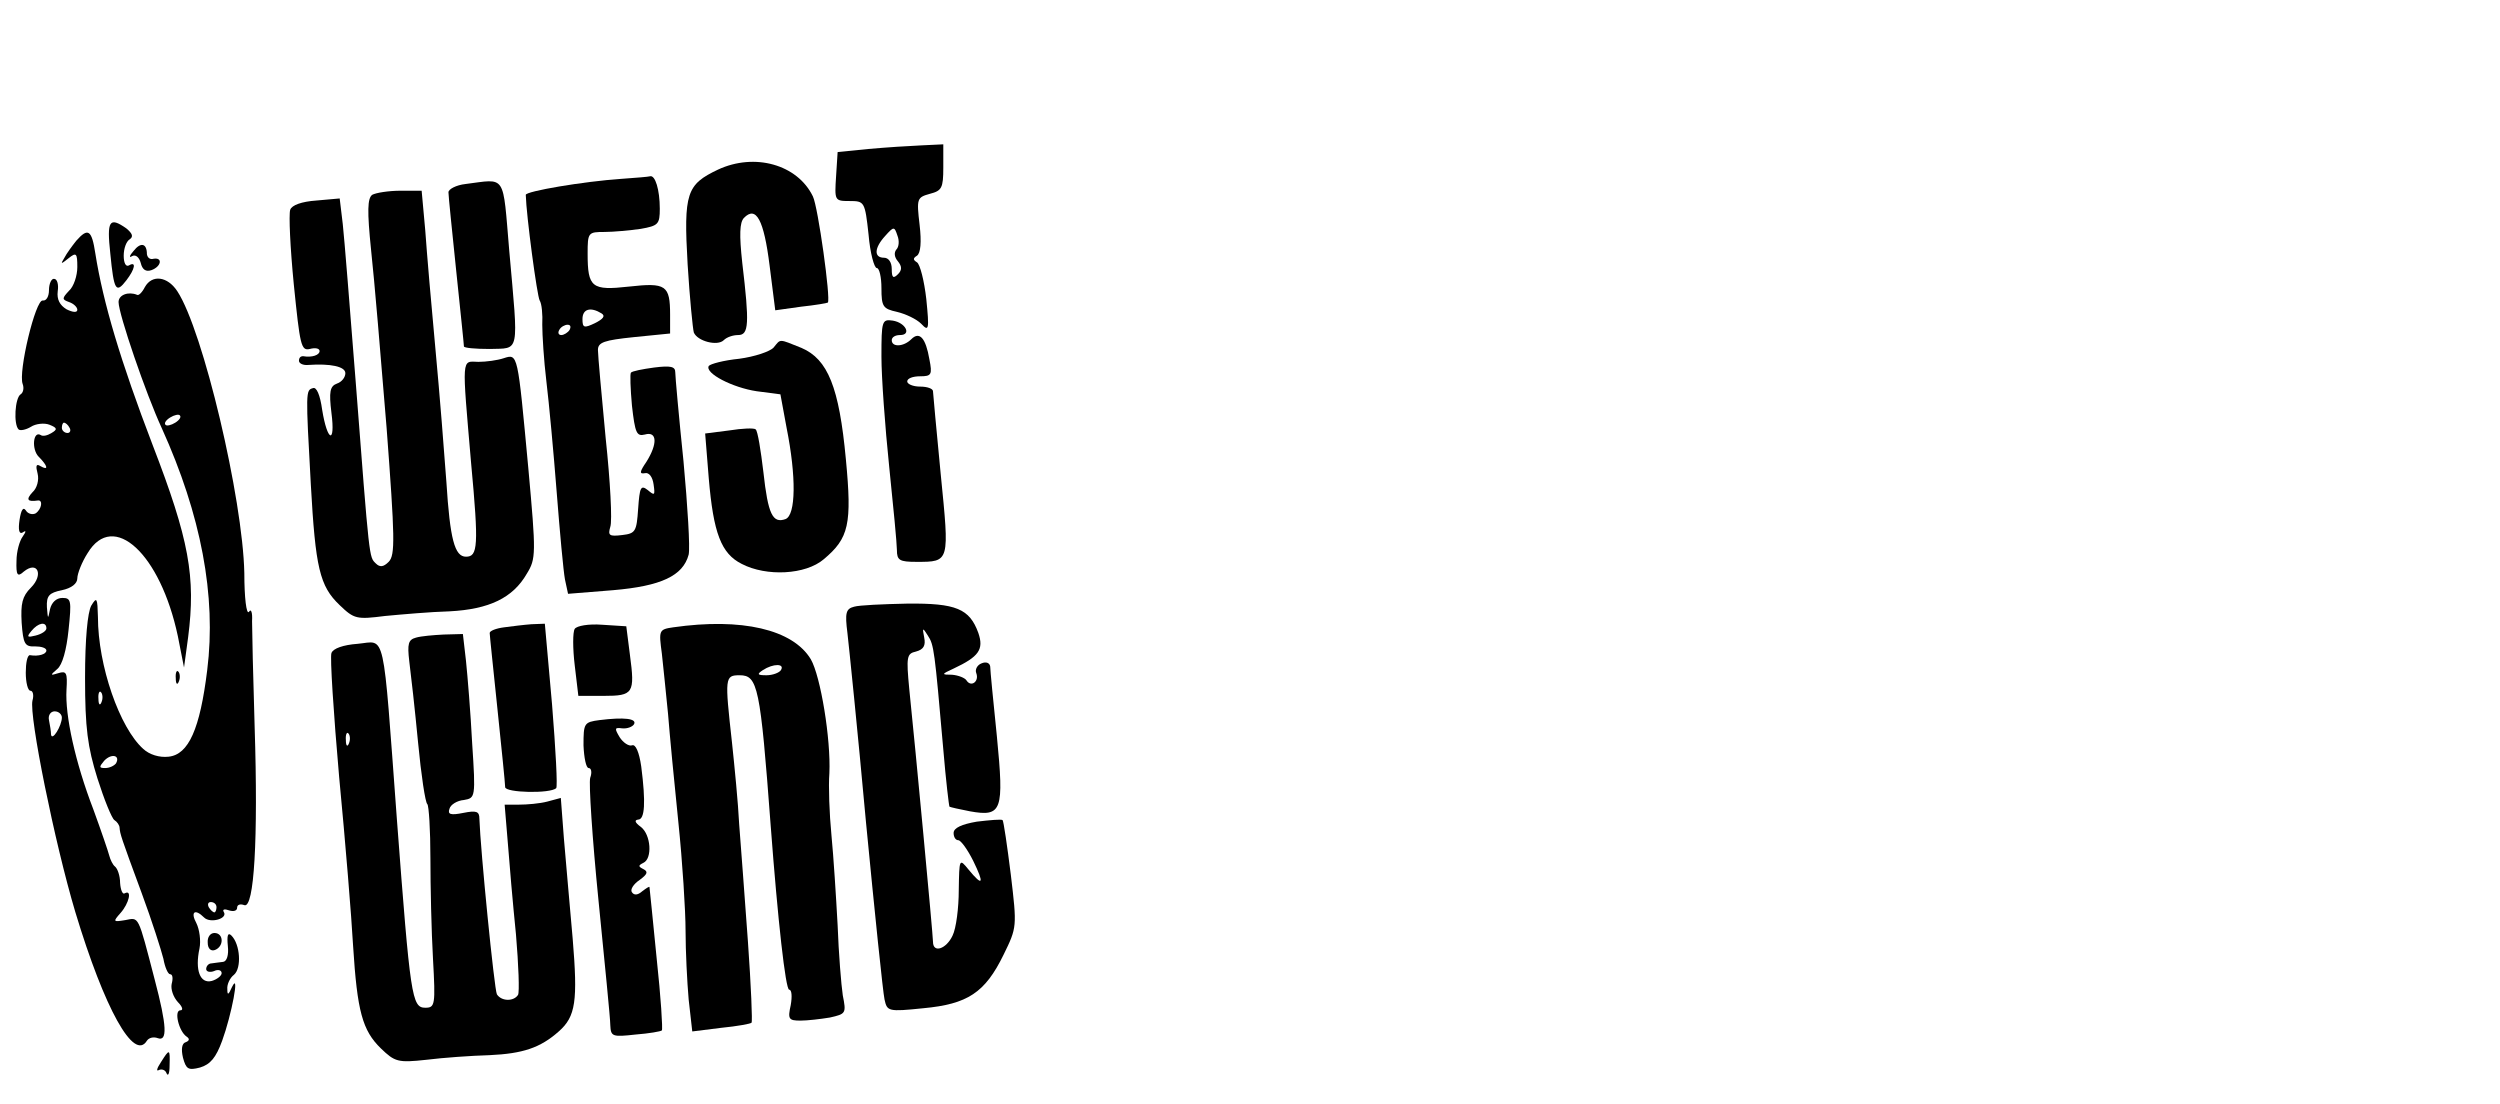
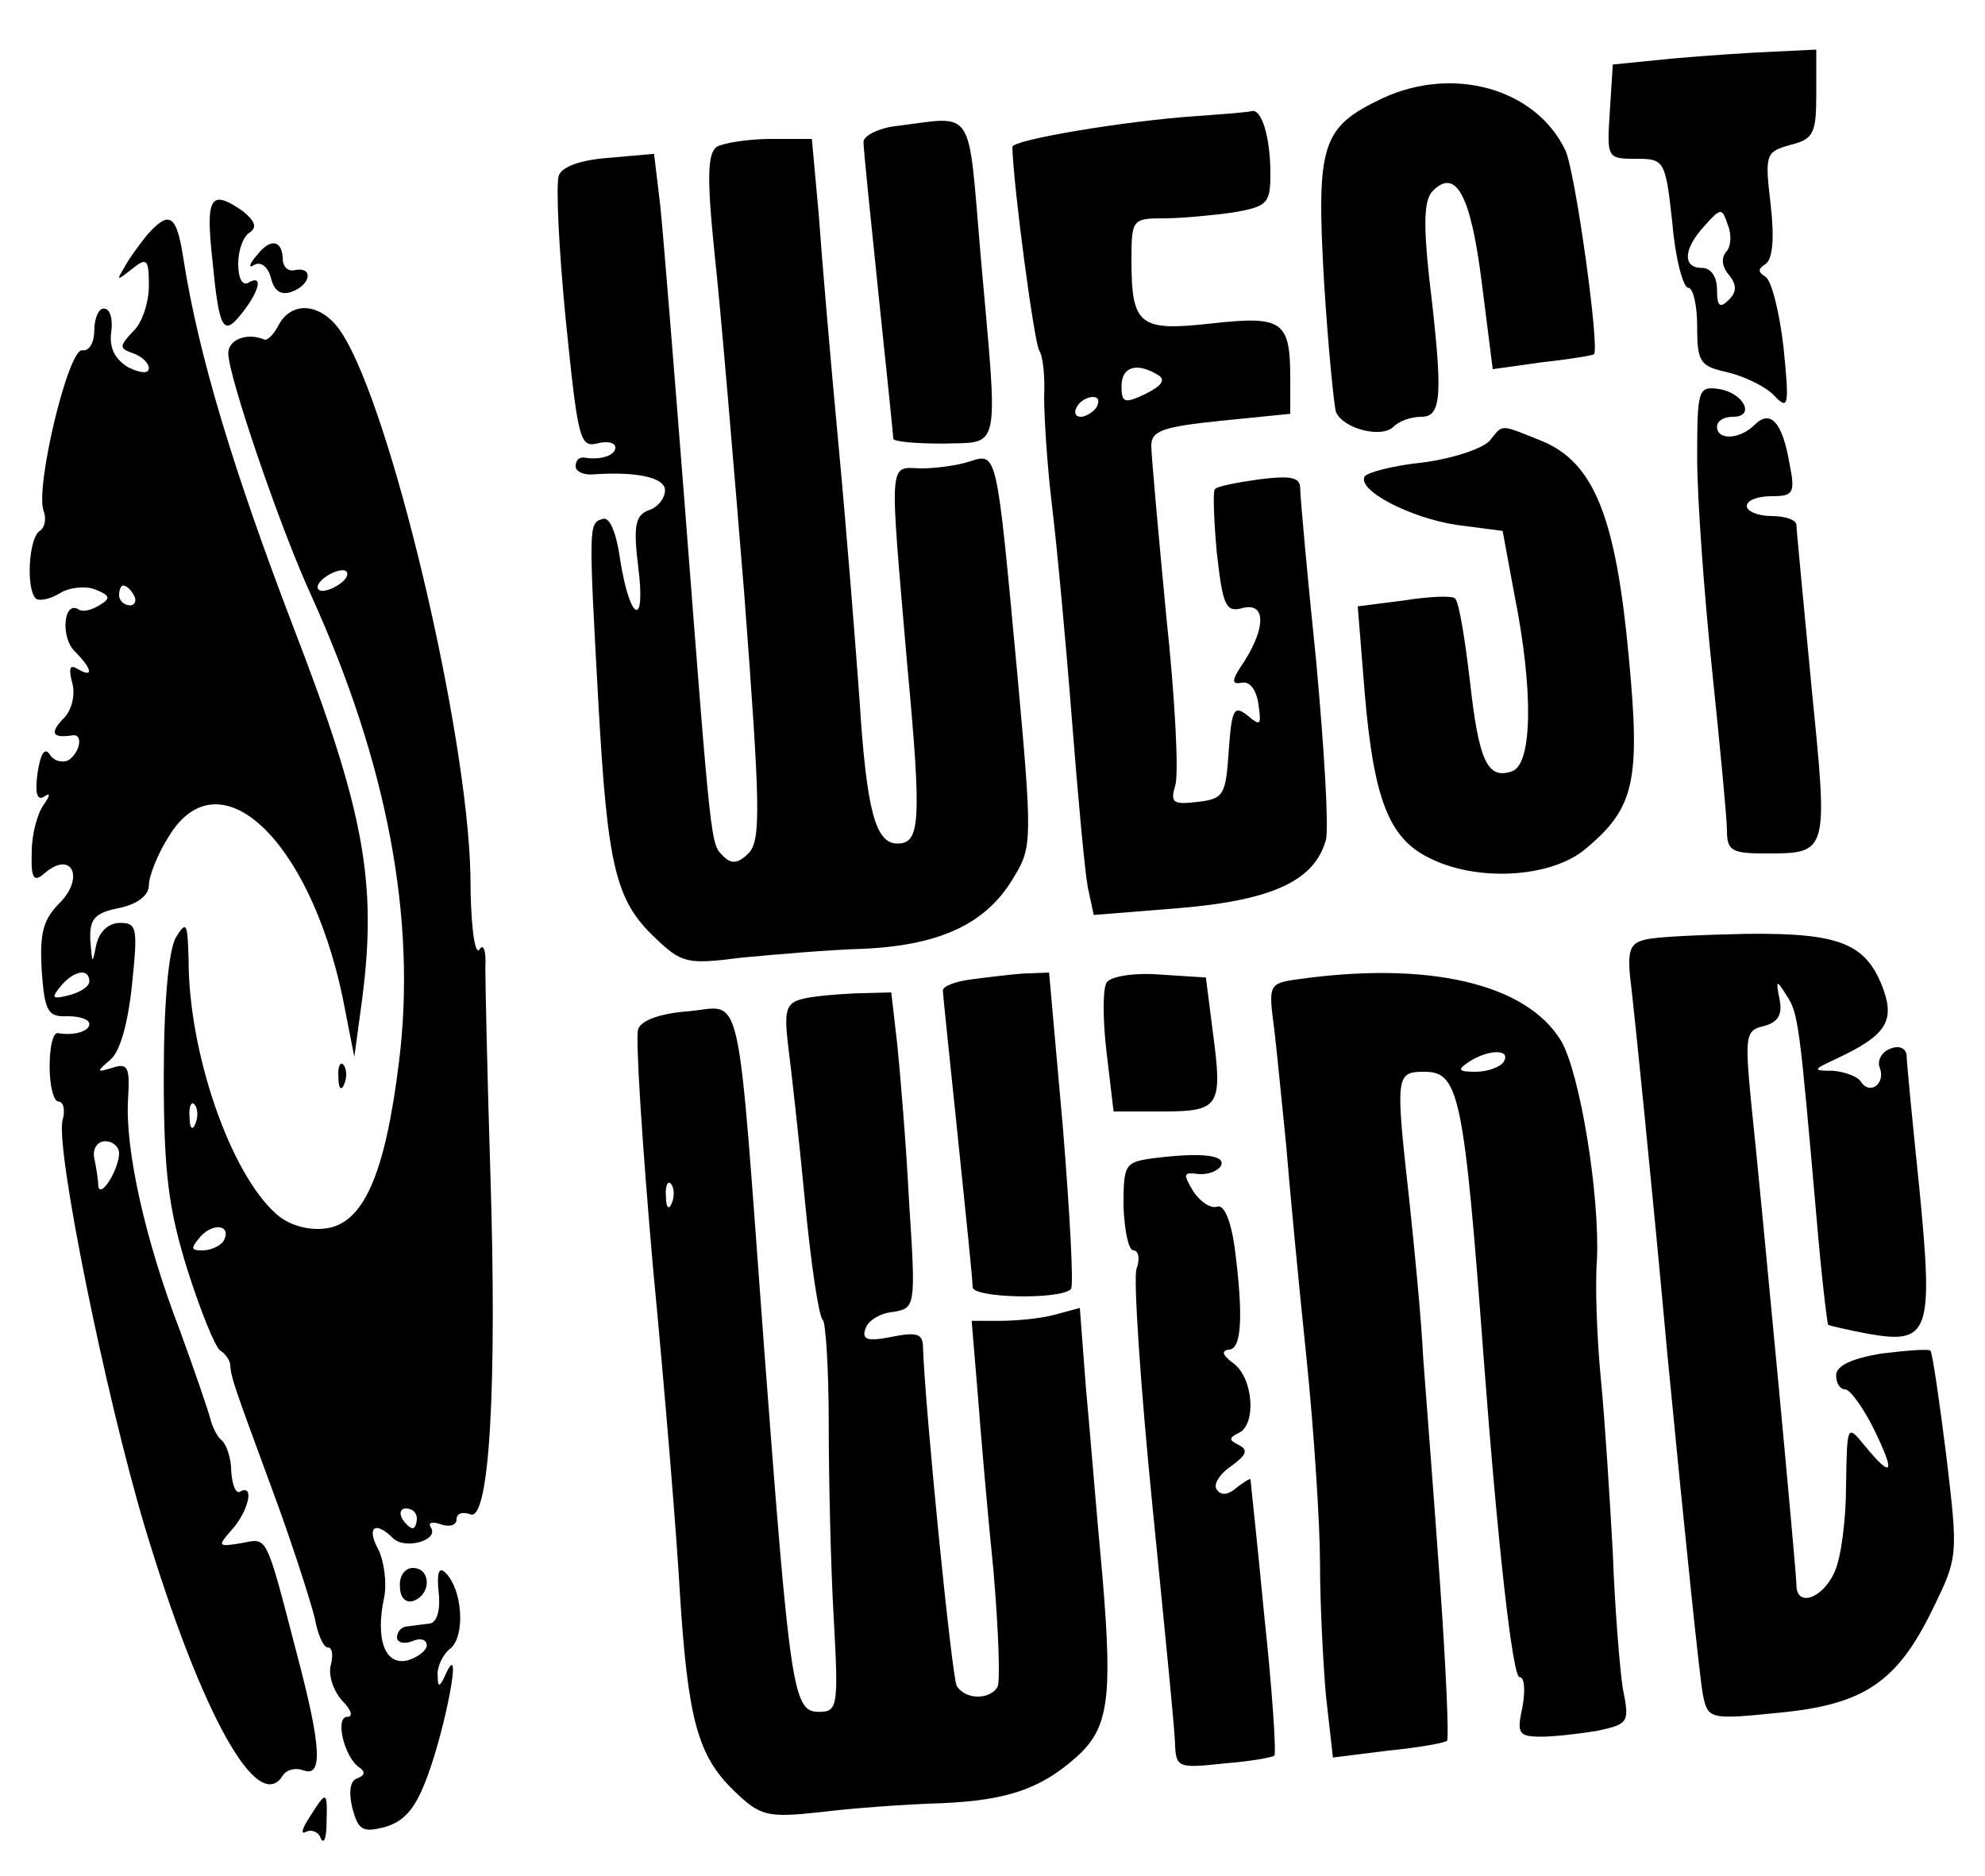
- <svg xmlns="http://www.w3.org/2000/svg" version="1.0" width="485pt" height="214pt" viewBox="0 0 485 214" preserveAspectRatio="xMidYMid meet">
-   <g transform="translate(0,214) scale(0.1,-0.1)" fill="#000000" stroke="none">
-     <path d="M1685 1851 l-60 -6 -3 -47 c-3 -47 -3 -48 26 -48 29 0 30 -1 37 -65 3 -36 11 -65 16 -65 5 0 9 -18 9 -39 0 -36 3 -40 30 -46 17 -4 38 -14 47 -23 15 -16 16 -12 10 48 -4 35 -12 67 -18 71 -8 5 -8 8 0 13 7 5 9 26 5 60 -6 51 -5 53 20 60 23 6 26 11 26 51 l0 45 -42 -2 c-24 -1 -70 -4 -103 -7z m54 -195 c-5 -6 -4 -15 3 -23 8 -10 8 -17 0 -25 -9 -9 -12 -7 -12 10 0 13 -6 22 -15 22 -20 0 -19 19 2 42 17 19 18 19 24 1 4 -10 3 -22 -2 -27z" />
-     <path d="M1393 1811 c-61 -29 -67 -45 -59 -184 4 -65 10 -125 12 -132 7 -17 46 -27 58 -15 6 6 18 10 28 10 21 0 22 22 8 140 -6 55 -5 78 3 87 24 25 39 -4 50 -92 l11 -87 50 7 c28 3 51 7 52 8 6 6 -19 186 -29 206 -30 62 -113 85 -184 52z" />
-     <path d="M1205 1793 c-73 -5 -185 -24 -185 -31 1 -40 22 -197 27 -205 4 -6 6 -27 5 -47 0 -19 3 -69 8 -110 5 -41 14 -138 20 -215 6 -77 13 -153 16 -169 l6 -28 87 7 c94 8 136 28 147 69 3 13 -2 94 -10 181 -9 87 -16 165 -16 173 0 11 -9 13 -41 9 -22 -3 -43 -7 -45 -10 -2 -2 -1 -31 2 -64 6 -53 9 -60 25 -56 24 7 25 -18 3 -53 -13 -19 -14 -24 -3 -22 8 2 15 -7 17 -22 3 -21 2 -22 -11 -11 -14 11 -16 6 -19 -36 -3 -44 -5 -48 -31 -51 -25 -3 -28 -1 -23 16 4 11 0 88 -9 172 -8 84 -15 161 -15 171 0 15 12 19 70 25 l70 7 0 36 c0 58 -8 63 -80 55 -72 -8 -80 -2 -80 64 0 41 1 42 33 42 17 0 49 3 70 6 34 6 37 9 37 39 0 37 -9 66 -19 63 -3 -1 -28 -3 -56 -5z m-38 -261 c8 -5 3 -11 -13 -19 -21 -10 -24 -9 -24 8 0 20 16 24 37 11z m-62 -32 c-3 -5 -11 -10 -16 -10 -6 0 -7 5 -4 10 3 6 11 10 16 10 6 0 7 -4 4 -10z" />
-     <path d="M903 1783 c-18 -2 -33 -10 -33 -16 0 -7 7 -75 15 -152 8 -77 15 -143 15 -147 0 -3 22 -5 50 -5 59 2 56 -13 38 190 -13 152 -5 140 -85 130z" />
-     <path d="M722 1762 c-9 -7 -10 -30 -2 -108 6 -54 19 -209 30 -344 16 -213 17 -247 4 -260 -10 -10 -17 -11 -25 -3 -13 13 -12 3 -39 353 -11 140 -22 278 -25 305 l-6 50 -45 -4 c-29 -2 -48 -9 -51 -18 -3 -9 0 -74 7 -145 12 -118 14 -129 31 -125 11 3 19 1 19 -4 0 -8 -15 -13 -32 -10 -5 0 -8 -3 -8 -9 0 -5 8 -9 18 -8 43 3 72 -3 72 -16 0 -8 -7 -17 -16 -20 -14 -5 -16 -16 -11 -57 8 -62 -8 -56 -18 6 -4 29 -11 45 -18 42 -14 -4 -14 -6 -4 -187 9 -161 17 -197 56 -234 28 -27 33 -28 88 -21 32 3 88 8 125 9 77 4 123 26 150 73 18 29 18 39 3 204 -21 225 -20 223 -48 214 -12 -4 -34 -7 -49 -7 -33 1 -32 13 -14 -197 15 -161 13 -181 -10 -181 -22 0 -31 34 -38 145 -4 55 -13 170 -21 255 -8 85 -17 190 -20 233 l-7 77 -41 0 c-23 0 -48 -4 -55 -8z" />
-     <path d="M214 1648 c7 -72 11 -78 31 -52 17 22 20 38 5 29 -6 -3 -10 5 -10 19 0 14 5 28 12 32 7 5 5 11 -7 21 -33 23 -38 15 -31 -49z" />
-     <path d="M148 1673 c-8 -10 -19 -25 -23 -33 -8 -13 -7 -13 8 -1 15 12 17 10 17 -17 0 -17 -7 -38 -16 -46 -14 -15 -14 -17 0 -22 9 -3 16 -10 16 -15 0 -6 -9 -5 -21 1 -13 8 -19 19 -17 35 2 13 -1 24 -7 24 -5 1 -10 -9 -10 -22 0 -12 -5 -21 -12 -20 -14 3 -48 -139 -39 -162 3 -8 1 -17 -4 -20 -11 -7 -14 -58 -4 -68 3 -3 14 -1 24 5 9 6 26 8 36 4 15 -6 16 -9 4 -16 -8 -5 -17 -7 -21 -4 -15 9 -18 -28 -4 -42 18 -18 20 -28 3 -18 -8 5 -9 0 -5 -15 3 -12 -1 -28 -10 -36 -13 -14 -10 -19 10 -16 11 2 8 -17 -4 -25 -6 -3 -15 -1 -19 6 -5 7 -9 1 -12 -18 -3 -20 -1 -29 6 -25 7 5 7 2 0 -8 -6 -8 -12 -29 -12 -47 -1 -28 2 -32 14 -21 27 22 39 -6 14 -31 -17 -17 -20 -31 -18 -68 3 -41 6 -47 26 -46 12 0 22 -3 22 -8 0 -7 -15 -12 -32 -9 -5 0 -8 -15 -8 -34 0 -19 4 -35 9 -35 5 0 7 -9 4 -19 -7 -29 43 -276 83 -410 57 -189 114 -291 139 -250 4 6 13 8 21 5 19 -7 18 23 -6 114 -33 127 -30 120 -57 115 -24 -4 -24 -3 -9 14 16 18 23 46 8 38 -4 -3 -8 6 -9 20 0 14 -5 28 -10 32 -4 3 -9 13 -11 21 -2 8 -16 49 -31 90 -35 91 -55 182 -52 232 2 33 0 37 -16 32 -16 -5 -16 -4 -2 8 10 8 18 37 22 76 6 57 5 62 -12 62 -12 0 -21 -9 -24 -22 -4 -20 -4 -20 -6 4 -1 22 4 28 29 33 19 4 30 13 30 23 0 9 9 32 20 49 50 83 141 -1 175 -161 l12 -61 8 59 c15 117 2 189 -69 373 -62 162 -96 276 -111 371 -7 46 -14 51 -37 25z m-13 -363 c3 -5 1 -10 -4 -10 -6 0 -11 5 -11 10 0 6 2 10 4 10 3 0 8 -4 11 -10z m-45 -389 c0 -5 -9 -11 -21 -14 -16 -4 -18 -3 -8 9 13 16 29 19 29 5z m30 -173 c0 -16 -19 -47 -21 -33 0 6 -2 18 -4 28 -2 9 3 17 11 17 8 0 14 -6 14 -12z" />
-     <path d="M259 1653 c-8 -9 -9 -14 -3 -10 7 4 14 -2 17 -13 3 -13 10 -18 21 -14 19 7 22 25 4 22 -7 -2 -12 2 -13 9 0 21 -12 24 -26 6z" />
-     <path d="M281 1583 c-5 -10 -12 -17 -15 -15 -17 7 -36 0 -36 -14 0 -23 53 -178 84 -245 76 -168 106 -325 88 -469 -14 -114 -36 -164 -75 -168 -18 -2 -37 4 -49 15 -46 41 -88 162 -88 256 -1 37 -2 40 -13 22 -7 -13 -12 -64 -12 -140 0 -98 5 -134 24 -195 13 -41 28 -78 33 -81 5 -3 10 -10 10 -15 1 -12 2 -16 43 -127 20 -54 38 -111 42 -127 3 -17 9 -30 13 -30 5 0 6 -8 3 -19 -2 -10 3 -25 12 -35 9 -9 11 -16 5 -16 -13 0 -3 -41 12 -51 6 -4 6 -8 -2 -11 -7 -2 -9 -13 -5 -30 6 -22 10 -25 33 -19 20 6 31 19 43 52 18 49 35 137 19 104 -7 -16 -9 -16 -9 -4 -1 9 5 22 13 28 15 13 12 59 -5 76 -7 7 -9 0 -7 -20 2 -18 -2 -30 -9 -31 -7 -1 -17 -2 -23 -3 -5 0 -10 -5 -10 -11 0 -5 7 -7 15 -4 8 4 15 2 15 -4 0 -5 -9 -12 -19 -15 -23 -6 -33 21 -24 63 3 15 0 37 -6 49 -12 22 -3 29 15 11 12 -12 47 -2 38 11 -3 5 2 6 10 3 9 -3 16 -1 16 5 0 6 6 8 14 5 19 -7 27 127 20 346 -3 96 -5 189 -5 205 1 17 -2 25 -6 18 -5 -6 -9 28 -9 75 -3 145 -80 471 -130 547 -19 29 -49 33 -63 8z m59 -263 c-8 -5 -17 -7 -19 -4 -3 3 1 9 9 14 8 5 17 7 19 4 3 -3 -1 -9 -9 -14z m-143 -542 c-3 -8 -6 -5 -6 6 -1 11 2 17 5 13 3 -3 4 -12 1 -19z m28 -119 c-4 -5 -13 -9 -21 -9 -12 0 -12 2 -2 14 14 15 32 11 23 -5z m195 -279 c0 -5 -2 -10 -4 -10 -3 0 -8 5 -11 10 -3 6 -1 10 4 10 6 0 11 -4 11 -10z" />
-     <path d="M1710 1448 c0 -40 7 -136 15 -213 8 -77 15 -150 15 -162 0 -20 5 -23 38 -23 65 0 64 -1 47 170 -8 84 -15 157 -15 161 0 5 -11 9 -25 9 -14 0 -25 5 -25 10 0 6 11 10 25 10 22 0 24 3 18 33 -7 41 -19 55 -35 39 -15 -15 -38 -16 -38 -2 0 6 7 10 16 10 23 0 11 24 -14 28 -21 3 -22 0 -22 -70z" />
-     <path d="M1501 1466 c-7 -8 -37 -18 -67 -22 -30 -3 -56 -10 -59 -14 -8 -14 46 -42 93 -49 l46 -6 12 -65 c19 -95 18 -169 -2 -177 -25 -9 -34 9 -43 91 -5 42 -11 80 -15 83 -3 3 -26 2 -51 -2 l-47 -6 7 -87 c9 -106 24 -146 64 -166 48 -25 124 -21 159 9 49 41 55 68 43 194 -13 140 -35 194 -86 216 -45 18 -40 18 -54 1z" />
-     <path d="M1657 963 c-16 -4 -18 -12 -13 -51 3 -26 20 -191 36 -367 17 -176 33 -331 36 -344 5 -23 7 -24 75 -17 86 8 120 30 156 104 26 53 26 54 14 155 -7 56 -14 104 -16 106 -2 2 -25 0 -50 -3 -29 -5 -45 -12 -45 -22 0 -8 4 -14 9 -14 5 0 18 -18 29 -40 22 -45 19 -51 -9 -17 -18 22 -18 22 -19 -40 0 -34 -5 -74 -12 -88 -12 -26 -38 -35 -38 -12 0 13 -34 375 -46 490 -6 63 -5 69 13 73 15 4 19 12 16 27 -4 20 -3 20 7 4 12 -18 13 -28 30 -221 5 -60 11 -110 12 -111 2 -1 19 -5 40 -9 62 -11 66 1 52 145 -7 68 -13 129 -13 136 -1 7 -8 10 -17 6 -8 -3 -13 -12 -10 -19 6 -16 -10 -28 -19 -14 -3 5 -16 10 -28 11 -21 0 -21 1 3 12 49 23 59 37 48 69 -17 47 -43 58 -138 57 -47 -1 -93 -3 -103 -6z" />
-     <path d="M978 923 c-16 -2 -28 -7 -28 -11 0 -4 7 -70 15 -147 8 -77 15 -145 15 -152 0 -11 88 -13 99 -2 3 2 -1 75 -8 162 l-14 157 -26 -1 c-14 -1 -38 -4 -53 -6z" />
-     <path d="M1115 920 c-4 -6 -4 -38 0 -71 l7 -59 49 0 c58 0 61 5 51 80 l-7 55 -47 3 c-26 2 -49 -2 -53 -8z" />
-     <path d="M1306 923 c-28 -4 -28 -6 -22 -51 3 -26 8 -78 12 -117 3 -38 12 -133 20 -210 8 -77 14 -172 14 -211 0 -39 3 -99 6 -133 l7 -62 56 7 c31 3 58 8 59 10 2 1 -1 72 -7 157 -6 85 -14 188 -17 228 -2 41 -9 112 -14 159 -14 126 -14 130 15 130 35 0 40 -22 60 -290 14 -186 29 -320 36 -320 5 0 6 -13 3 -30 -6 -27 -4 -30 19 -30 13 0 39 3 57 6 31 7 32 8 25 43 -3 20 -8 81 -10 136 -3 55 -8 134 -12 175 -4 41 -6 95 -4 120 3 66 -17 188 -36 221 -35 58 -134 81 -267 62z m209 -83 c-3 -5 -16 -10 -28 -10 -18 0 -19 2 -7 10 20 13 43 13 35 0z" />
-     <path d="M807 903 c-15 -4 -17 -12 -13 -46 3 -23 11 -94 17 -157 6 -63 14 -117 18 -120 3 -3 6 -50 6 -105 0 -55 2 -143 5 -195 5 -90 4 -95 -15 -95 -26 0 -29 21 -55 365 -28 377 -21 346 -76 341 -28 -2 -48 -9 -51 -18 -3 -7 4 -116 15 -241 12 -125 24 -272 27 -327 8 -127 18 -164 54 -199 27 -26 33 -28 88 -22 32 4 87 8 123 9 64 3 98 14 134 46 33 29 37 59 27 180 -6 64 -13 151 -17 194 l-6 79 -26 -7 c-15 -4 -40 -6 -55 -6 l-28 0 6 -72 c3 -40 10 -121 16 -180 5 -59 7 -112 4 -117 -8 -13 -32 -13 -41 1 -5 9 -32 280 -34 341 0 14 -6 16 -31 11 -25 -5 -31 -3 -27 8 2 8 15 16 28 17 22 4 23 4 16 110 -3 59 -9 131 -12 160 l-6 52 -37 -1 c-20 -1 -44 -3 -54 -6z m-130 -205 c-3 -8 -6 -5 -6 6 -1 11 2 17 5 13 3 -3 4 -12 1 -19z" />
-     <path d="M341 824 c0 -11 3 -14 6 -6 3 7 2 16 -1 19 -3 4 -6 -2 -5 -13z" />
-     <path d="M1163 743 c-30 -4 -31 -6 -31 -49 1 -24 5 -44 10 -44 5 0 7 -8 3 -19 -3 -10 4 -117 16 -237 12 -121 23 -230 23 -243 1 -22 4 -23 49 -18 26 2 49 6 51 8 2 2 -2 65 -10 139 -7 74 -14 137 -14 139 0 2 -6 -2 -14 -8 -9 -8 -16 -8 -20 -2 -4 5 3 16 15 24 15 11 17 16 7 21 -10 5 -10 7 0 12 18 8 15 55 -5 70 -11 8 -13 13 -5 14 13 0 15 33 6 103 -4 28 -11 44 -18 41 -6 -2 -17 5 -24 16 -10 17 -10 19 5 17 10 -1 20 3 23 8 6 11 -19 14 -67 8z" />
-     <path d="M403 311 c0 -11 6 -17 14 -14 18 7 17 33 -1 33 -8 0 -14 -8 -13 -19z" />
-     <path d="M312 79 c-8 -12 -9 -18 -4 -15 6 3 13 0 15 -6 3 -7 6 -1 6 15 1 33 0 33 -17 6z" />
+ <svg xmlns="http://www.w3.org/2000/svg" version="1.0" width="200pt" height="189pt" viewBox="0 0 200 189" preserveAspectRatio="xMidYMid meet">
+   <g transform="translate(0,189) scale(0.1,-0.1)" fill="#000000" stroke="none">
+     <path d="M1685 1831 l-60 -6 -3 -47 c-3 -47 -3 -48 26 -48 29 0 30 -1 37 -65 3 -36 11 -65 16 -65 5 0 9 -18 9 -39 0 -36 3 -40 30 -46 17 -4 38 -14 47 -23 15 -16 16 -12 10 48 -4 35 -12 67 -18 71 -8 5 -8 8 0 13 7 5 9 26 5 60 -6 51 -5 53 20 60 23 6 26 11 26 51 l0 45 -42 -2 c-24 -1 -70 -4 -103 -7z m54 -195 c-5 -6 -4 -15 3 -23 8 -10 8 -17 0 -25 -9 -9 -12 -7 -12 10 0 13 -6 22 -15 22 -20 0 -19 19 2 42 17 19 18 19 24 1 4 -10 3 -22 -2 -27z" />
+     <path d="M1393 1791 c-61 -29 -67 -45 -59 -184 4 -65 10 -125 12 -132 7 -17 46 -27 58 -15 6 6 18 10 28 10 21 0 22 22 8 140 -6 55 -5 78 3 87 24 25 39 -4 50 -92 l11 -87 50 7 c28 3 51 7 52 8 6 6 -19 186 -29 206 -30 62 -113 85 -184 52z" />
+     <path d="M1205 1773 c-73 -5 -185 -24 -185 -31 1 -40 22 -197 27 -205 4 -6 6 -27 5 -47 0 -19 3 -69 8 -110 5 -41 14 -138 20 -215 6 -77 13 -153 16 -169 l6 -28 87 7 c94 8 136 28 147 69 3 13 -2 94 -10 181 -9 87 -16 165 -16 173 0 11 -9 13 -41 9 -22 -3 -43 -7 -45 -10 -2 -2 -1 -31 2 -64 6 -53 9 -60 25 -56 24 7 25 -18 3 -53 -13 -19 -14 -24 -3 -22 8 2 15 -7 17 -22 3 -21 2 -22 -11 -11 -14 11 -16 6 -19 -36 -3 -44 -5 -48 -31 -51 -25 -3 -28 -1 -23 16 4 11 0 88 -9 172 -8 84 -15 161 -15 171 0 15 12 19 70 25 l70 7 0 36 c0 58 -8 63 -80 55 -72 -8 -80 -2 -80 64 0 41 1 42 33 42 17 0 49 3 70 6 34 6 37 9 37 39 0 37 -9 66 -19 63 -3 -1 -28 -3 -56 -5z m-38 -261 c8 -5 3 -11 -13 -19 -21 -10 -24 -9 -24 8 0 20 16 24 37 11z m-62 -32 c-3 -5 -11 -10 -16 -10 -6 0 -7 5 -4 10 3 6 11 10 16 10 6 0 7 -4 4 -10z" />
+     <path d="M903 1763 c-18 -2 -33 -10 -33 -16 0 -7 7 -75 15 -152 8 -77 15 -143 15 -147 0 -3 22 -5 50 -5 59 2 56 -13 38 190 -13 152 -5 140 -85 130z" />
+     <path d="M722 1742 c-9 -7 -10 -30 -2 -108 6 -54 19 -209 30 -344 16 -213 17 -247 4 -260 -10 -10 -17 -11 -25 -3 -13 13 -12 3 -39 353 -11 140 -22 278 -25 305 l-6 50 -45 -4 c-29 -2 -48 -9 -51 -18 -3 -9 0 -74 7 -145 12 -118 14 -129 31 -125 11 3 19 1 19 -4 0 -8 -15 -13 -32 -10 -5 0 -8 -3 -8 -9 0 -5 8 -9 18 -8 43 3 72 -3 72 -16 0 -8 -7 -17 -16 -20 -14 -5 -16 -16 -11 -57 8 -62 -8 -56 -18 6 -4 29 -11 45 -18 42 -14 -4 -14 -6 -4 -187 9 -161 17 -197 56 -234 28 -27 33 -28 88 -21 32 3 88 8 125 9 77 4 123 26 150 73 18 29 18 39 3 204 -21 225 -20 223 -48 214 -12 -4 -34 -7 -49 -7 -33 1 -32 13 -14 -197 15 -161 13 -181 -10 -181 -22 0 -31 34 -38 145 -4 55 -13 170 -21 255 -8 85 -17 190 -20 233 l-7 77 -41 0 c-23 0 -48 -4 -55 -8z" />
+     <path d="M214 1628 c7 -72 11 -78 31 -52 17 22 20 38 5 29 -6 -3 -10 5 -10 19 0 14 5 28 12 32 7 5 5 11 -7 21 -33 23 -38 15 -31 -49z" />
+     <path d="M148 1653 c-8 -10 -19 -25 -23 -33 -8 -13 -7 -13 8 -1 15 12 17 10 17 -17 0 -17 -7 -38 -16 -46 -14 -15 -14 -17 0 -22 9 -3 16 -10 16 -15 0 -6 -9 -5 -21 1 -13 8 -19 19 -17 35 2 13 -1 24 -7 24 -5 1 -10 -9 -10 -22 0 -12 -5 -21 -12 -20 -14 3 -48 -139 -39 -162 3 -8 1 -17 -4 -20 -11 -7 -14 -58 -4 -68 3 -3 14 -1 24 5 9 6 26 8 36 4 15 -6 16 -9 4 -16 -8 -5 -17 -7 -21 -4 -15 9 -18 -28 -4 -42 18 -18 20 -28 3 -18 -8 5 -9 0 -5 -15 3 -12 -1 -28 -10 -36 -13 -14 -10 -19 10 -16 11 2 8 -17 -4 -25 -6 -3 -15 -1 -19 6 -5 7 -9 1 -12 -18 -3 -20 -1 -29 6 -25 7 5 7 2 0 -8 -6 -8 -12 -29 -12 -47 -1 -28 2 -32 14 -21 27 22 39 -6 14 -31 -17 -17 -20 -31 -18 -68 3 -41 6 -47 26 -46 12 0 22 -3 22 -8 0 -7 -15 -12 -32 -9 -5 0 -8 -15 -8 -34 0 -19 4 -35 9 -35 5 0 7 -9 4 -19 -7 -29 43 -276 83 -410 57 -189 114 -291 139 -250 4 6 13 8 21 5 19 -7 18 23 -6 114 -33 127 -30 120 -57 115 -24 -4 -24 -3 -9 14 16 18 23 46 8 38 -4 -3 -8 6 -9 20 0 14 -5 28 -10 32 -4 3 -9 13 -11 21 -2 8 -16 49 -31 90 -35 91 -55 182 -52 232 2 33 0 37 -16 32 -16 -5 -16 -4 -2 8 10 8 18 37 22 76 6 57 5 62 -12 62 -12 0 -21 -9 -24 -22 -4 -20 -4 -20 -6 4 -1 22 4 28 29 33 19 4 30 13 30 23 0 9 9 32 20 49 50 83 141 -1 175 -161 l12 -61 8 59 c15 117 2 189 -69 373 -62 162 -96 276 -111 371 -7 46 -14 51 -37 25z m-13 -363 c3 -5 1 -10 -4 -10 -6 0 -11 5 -11 10 0 6 2 10 4 10 3 0 8 -4 11 -10z m-45 -389 c0 -5 -9 -11 -21 -14 -16 -4 -18 -3 -8 9 13 16 29 19 29 5z m30 -173 c0 -16 -19 -47 -21 -33 0 6 -2 18 -4 28 -2 9 3 17 11 17 8 0 14 -6 14 -12z" />
+     <path d="M259 1633 c-8 -9 -9 -14 -3 -10 7 4 14 -2 17 -13 3 -13 10 -18 21 -14 19 7 22 25 4 22 -7 -2 -12 2 -13 9 0 21 -12 24 -26 6z" />
+     <path d="M281 1563 c-5 -10 -12 -17 -15 -15 -17 7 -36 0 -36 -14 0 -23 53 -178 84 -245 76 -168 106 -325 88 -469 -14 -114 -36 -164 -75 -168 -18 -2 -37 4 -49 15 -46 41 -88 162 -88 256 -1 37 -2 40 -13 22 -7 -13 -12 -64 -12 -140 0 -98 5 -134 24 -195 13 -41 28 -78 33 -81 5 -3 10 -10 10 -15 1 -12 2 -16 43 -127 20 -54 38 -111 42 -127 3 -17 9 -30 13 -30 5 0 6 -8 3 -19 -2 -10 3 -25 12 -35 9 -9 11 -16 5 -16 -13 0 -3 -41 12 -51 6 -4 6 -8 -2 -11 -7 -2 -9 -13 -5 -30 6 -22 10 -25 33 -19 20 6 31 19 43 52 18 49 35 137 19 104 -7 -16 -9 -16 -9 -4 -1 9 5 22 13 28 15 13 12 59 -5 76 -7 7 -9 0 -7 -20 2 -18 -2 -30 -9 -31 -7 -1 -17 -2 -23 -3 -5 0 -10 -5 -10 -11 0 -5 7 -7 15 -4 8 4 15 2 15 -4 0 -5 -9 -12 -19 -15 -23 -6 -33 21 -24 63 3 15 0 37 -6 49 -12 22 -3 29 15 11 12 -12 47 -2 38 11 -3 5 2 6 10 3 9 -3 16 -1 16 5 0 6 6 8 14 5 19 -7 27 127 20 346 -3 96 -5 189 -5 205 1 17 -2 25 -6 18 -5 -6 -9 28 -9 75 -3 145 -80 471 -130 547 -19 29 -49 33 -63 8z m59 -263 c-8 -5 -17 -7 -19 -4 -3 3 1 9 9 14 8 5 17 7 19 4 3 -3 -1 -9 -9 -14z m-143 -542 c-3 -8 -6 -5 -6 6 -1 11 2 17 5 13 3 -3 4 -12 1 -19z m28 -119 c-4 -5 -13 -9 -21 -9 -12 0 -12 2 -2 14 14 15 32 11 23 -5z m195 -279 c0 -5 -2 -10 -4 -10 -3 0 -8 5 -11 10 -3 6 -1 10 4 10 6 0 11 -4 11 -10z" />
+     <path d="M1710 1428 c0 -40 7 -136 15 -213 8 -77 15 -150 15 -162 0 -20 5 -23 38 -23 65 0 64 -1 47 170 -8 84 -15 157 -15 161 0 5 -11 9 -25 9 -14 0 -25 5 -25 10 0 6 11 10 25 10 22 0 24 3 18 33 -7 41 -19 55 -35 39 -15 -15 -38 -16 -38 -2 0 6 7 10 16 10 23 0 11 24 -14 28 -21 3 -22 0 -22 -70z" />
+     <path d="M1501 1446 c-7 -8 -37 -18 -67 -22 -30 -3 -56 -10 -59 -14 -8 -14 46 -42 93 -49 l46 -6 12 -65 c19 -95 18 -169 -2 -177 -25 -9 -34 9 -43 91 -5 42 -11 80 -15 83 -3 3 -26 2 -51 -2 l-47 -6 7 -87 c9 -106 24 -146 64 -166 48 -25 124 -21 159 9 49 41 55 68 43 194 -13 140 -35 194 -86 216 -45 18 -40 18 -54 1z" />
+     <path d="M1657 943 c-16 -4 -18 -12 -13 -51 3 -26 20 -191 36 -367 17 -176 33 -331 36 -344 5 -23 7 -24 75 -17 86 8 120 30 156 104 26 53 26 54 14 155 -7 56 -14 104 -16 106 -2 2 -25 0 -50 -3 -29 -5 -45 -12 -45 -22 0 -8 4 -14 9 -14 5 0 18 -18 29 -40 22 -45 19 -51 -9 -17 -18 22 -18 22 -19 -40 0 -34 -5 -74 -12 -88 -12 -26 -38 -35 -38 -12 0 13 -34 375 -46 490 -6 63 -5 69 13 73 15 4 19 12 16 27 -4 20 -3 20 7 4 12 -18 13 -28 30 -221 5 -60 11 -110 12 -111 2 -1 19 -5 40 -9 62 -11 66 1 52 145 -7 68 -13 129 -13 136 -1 7 -8 10 -17 6 -8 -3 -13 -12 -10 -19 6 -16 -10 -28 -19 -14 -3 5 -16 10 -28 11 -21 0 -21 1 3 12 49 23 59 37 48 69 -17 47 -43 58 -138 57 -47 -1 -93 -3 -103 -6z" />
+     <path d="M978 903 c-16 -2 -28 -7 -28 -11 0 -4 7 -70 15 -147 8 -77 15 -145 15 -152 0 -11 88 -13 99 -2 3 2 -1 75 -8 162 l-14 157 -26 -1 c-14 -1 -38 -4 -53 -6z" />
+     <path d="M1115 900 c-4 -6 -4 -38 0 -71 l7 -59 49 0 c58 0 61 5 51 80 l-7 55 -47 3 c-26 2 -49 -2 -53 -8z" />
+     <path d="M1306 903 c-28 -4 -28 -6 -22 -51 3 -26 8 -78 12 -117 3 -38 12 -133 20 -210 8 -77 14 -172 14 -211 0 -39 3 -99 6 -133 l7 -62 56 7 c31 3 58 8 59 10 2 1 -1 72 -7 157 -6 85 -14 188 -17 228 -2 41 -9 112 -14 159 -14 126 -14 130 15 130 35 0 40 -22 60 -290 14 -186 29 -320 36 -320 5 0 6 -13 3 -30 -6 -27 -4 -30 19 -30 13 0 39 3 57 6 31 7 32 8 25 43 -3 20 -8 81 -10 136 -3 55 -8 134 -12 175 -4 41 -6 95 -4 120 3 66 -17 188 -36 221 -35 58 -134 81 -267 62z m209 -83 c-3 -5 -16 -10 -28 -10 -18 0 -19 2 -7 10 20 13 43 13 35 0z" />
+     <path d="M807 883 c-15 -4 -17 -12 -13 -46 3 -23 11 -94 17 -157 6 -63 14 -117 18 -120 3 -3 6 -50 6 -105 0 -55 2 -143 5 -195 5 -90 4 -95 -15 -95 -26 0 -29 21 -55 365 -28 377 -21 346 -76 341 -28 -2 -48 -9 -51 -18 -3 -7 4 -116 15 -241 12 -125 24 -272 27 -327 8 -127 18 -164 54 -199 27 -26 33 -28 88 -22 32 4 87 8 123 9 64 3 98 14 134 46 33 29 37 59 27 180 -6 64 -13 151 -17 194 l-6 79 -26 -7 c-15 -4 -40 -6 -55 -6 l-28 0 6 -72 c3 -40 10 -121 16 -180 5 -59 7 -112 4 -117 -8 -13 -32 -13 -41 1 -5 9 -32 280 -34 341 0 14 -6 16 -31 11 -25 -5 -31 -3 -27 8 2 8 15 16 28 17 22 4 23 4 16 110 -3 59 -9 131 -12 160 l-6 52 -37 -1 c-20 -1 -44 -3 -54 -6z m-130 -205 c-3 -8 -6 -5 -6 6 -1 11 2 17 5 13 3 -3 4 -12 1 -19z" />
+     <path d="M341 804 c0 -11 3 -14 6 -6 3 7 2 16 -1 19 -3 4 -6 -2 -5 -13z" />
+     <path d="M1163 723 c-30 -4 -31 -6 -31 -49 1 -24 5 -44 10 -44 5 0 7 -8 3 -19 -3 -10 4 -117 16 -237 12 -121 23 -230 23 -243 1 -22 4 -23 49 -18 26 2 49 6 51 8 2 2 -2 65 -10 139 -7 74 -14 137 -14 139 0 2 -6 -2 -14 -8 -9 -8 -16 -8 -20 -2 -4 5 3 16 15 24 15 11 17 16 7 21 -10 5 -10 7 0 12 18 8 15 55 -5 70 -11 8 -13 13 -5 14 13 0 15 33 6 103 -4 28 -11 44 -18 41 -6 -2 -17 5 -24 16 -10 17 -10 19 5 17 10 -1 20 3 23 8 6 11 -19 14 -67 8z" />
+     <path d="M403 291 c0 -11 6 -17 14 -14 18 7 17 33 -1 33 -8 0 -14 -8 -13 -19z" />
+     <path d="M312 59 c-8 -12 -9 -18 -4 -15 6 3 13 0 15 -6 3 -7 6 -1 6 15 1 33 0 33 -17 6z" />
  </g>
</svg>
